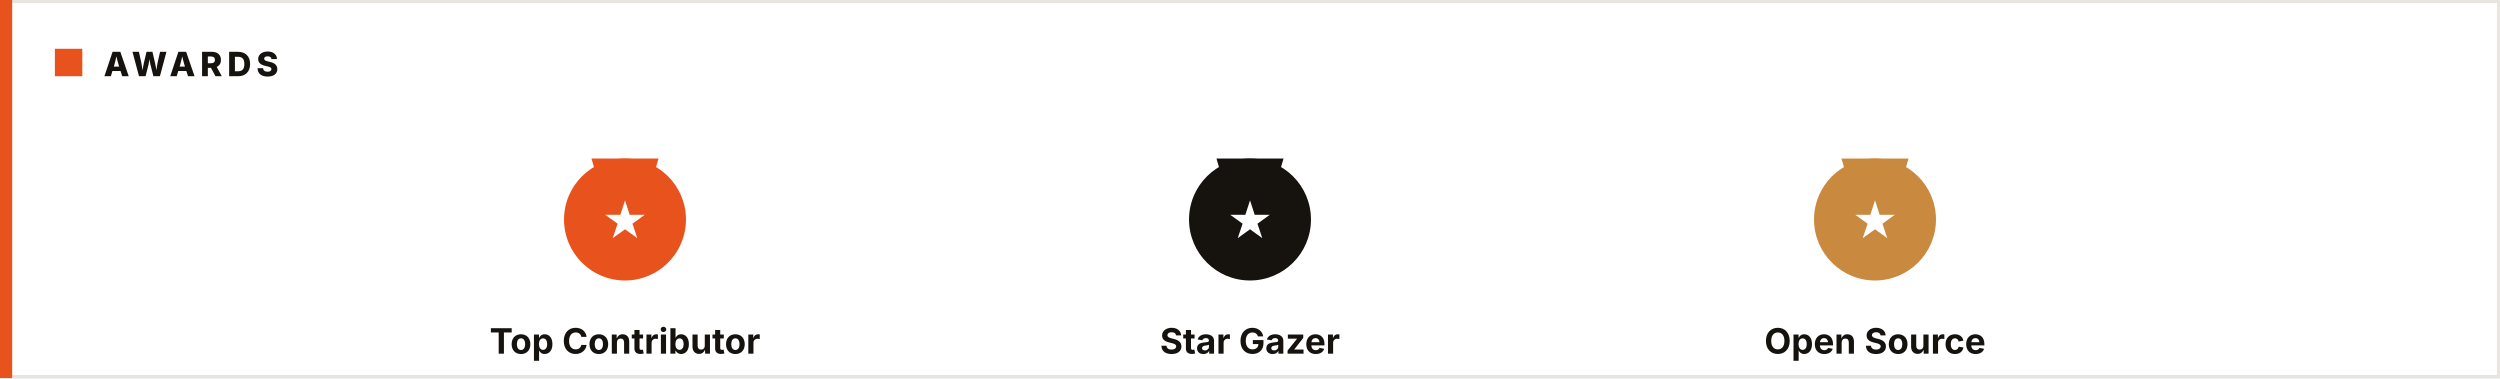
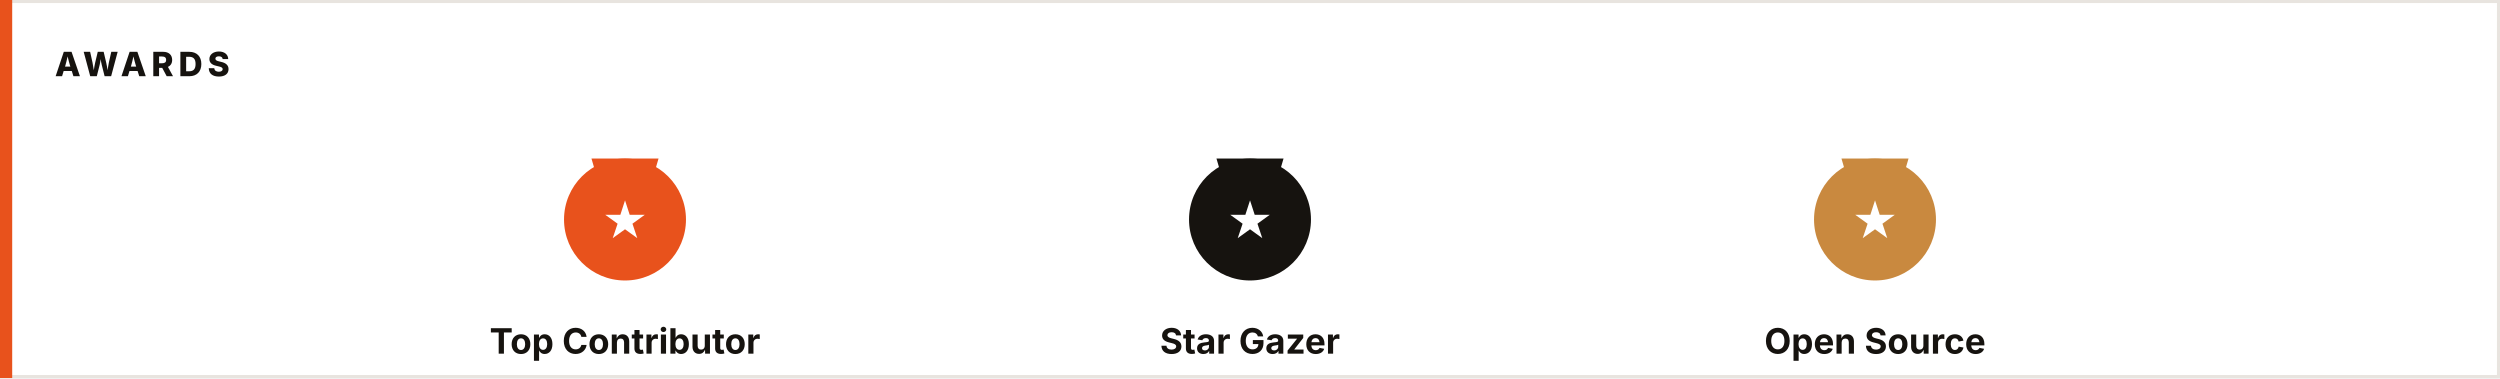
<svg xmlns="http://www.w3.org/2000/svg" width="820" height="124" viewBox="0 0 820 124" role="img" aria-label="Awards">
  <rect x="0.5" y="0.5" width="819" height="123" fill="#ffffff" stroke="#e8e4df" />
  <rect x="0" y="0" width="4" height="124" fill="#e8521c" />
-   <rect x="18" y="16" width="9" height="9" fill="#e8521c" />
-   <text x="34" y="25" font-family="'Inter','Helvetica Neue','Segoe UI',system-ui,Arial,sans-serif" font-size="11" font-weight="800" letter-spacing="1.6" fill="#16130f">AWARDS</text>
+   <text x="18" y="25" font-family="'Inter','Helvetica Neue','Segoe UI',system-ui,Arial,sans-serif" font-size="11" font-weight="800" letter-spacing="1.6" fill="#16130f">AWARDS</text>
  <g font-family="'Inter','Helvetica Neue','Segoe UI',system-ui,Arial,sans-serif" text-anchor="middle">
    <g transform="translate(205 72)">
      <path d="M-11 -20 L-4 4 L4 4 L11 -20 Z" fill="#e8521c" />
      <circle r="20" fill="#e8521c" />
      <text y="6" font-size="15" font-weight="800" fill="#fff">★</text>
      <text y="44" font-size="11.5" font-weight="700" fill="#16130f">Top Contributor</text>
    </g>
    <g transform="translate(410 72)">
      <path d="M-11 -20 L-4 4 L4 4 L11 -20 Z" fill="#16130f" />
      <circle r="20" fill="#16130f" />
      <text y="6" font-size="15" font-weight="800" fill="#fff">★</text>
      <text y="44" font-size="11.5" font-weight="700" fill="#16130f">Star Gazer</text>
    </g>
    <g transform="translate(615 72)">
      <path d="M-11 -20 L-4 4 L4 4 L11 -20 Z" fill="#c9893f" />
      <circle r="20" fill="#c9893f" />
      <text y="6" font-size="15" font-weight="800" fill="#fff">★</text>
      <text y="44" font-size="11.5" font-weight="700" fill="#16130f">Open Source</text>
    </g>
  </g>
</svg>
